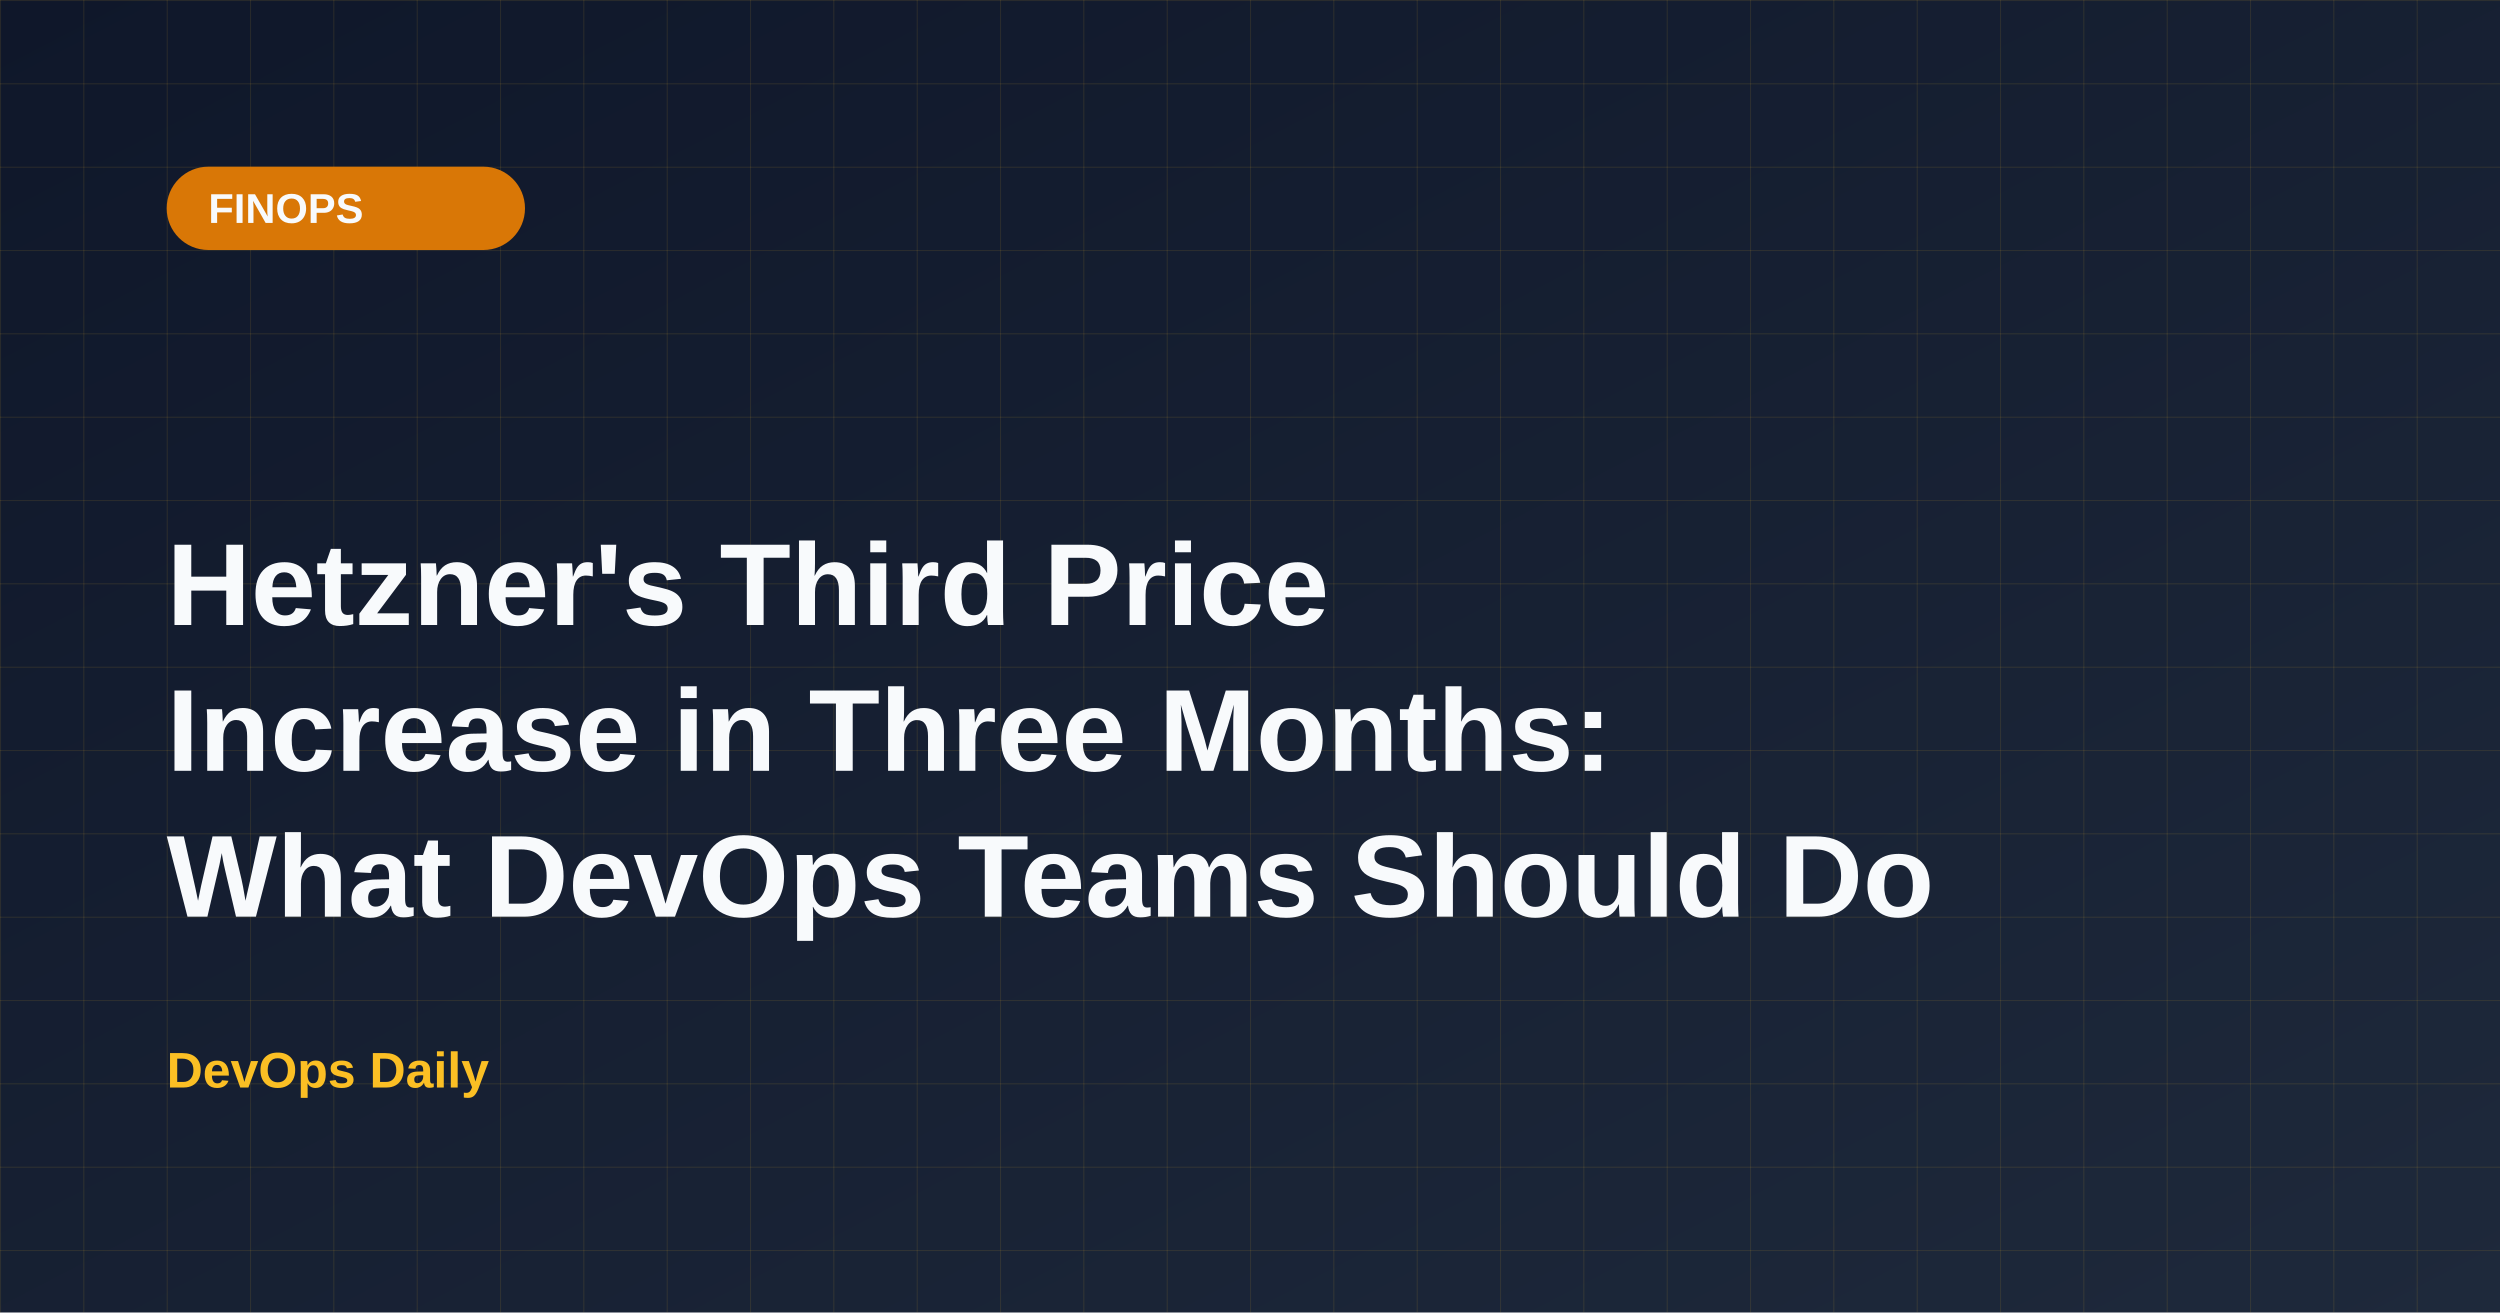
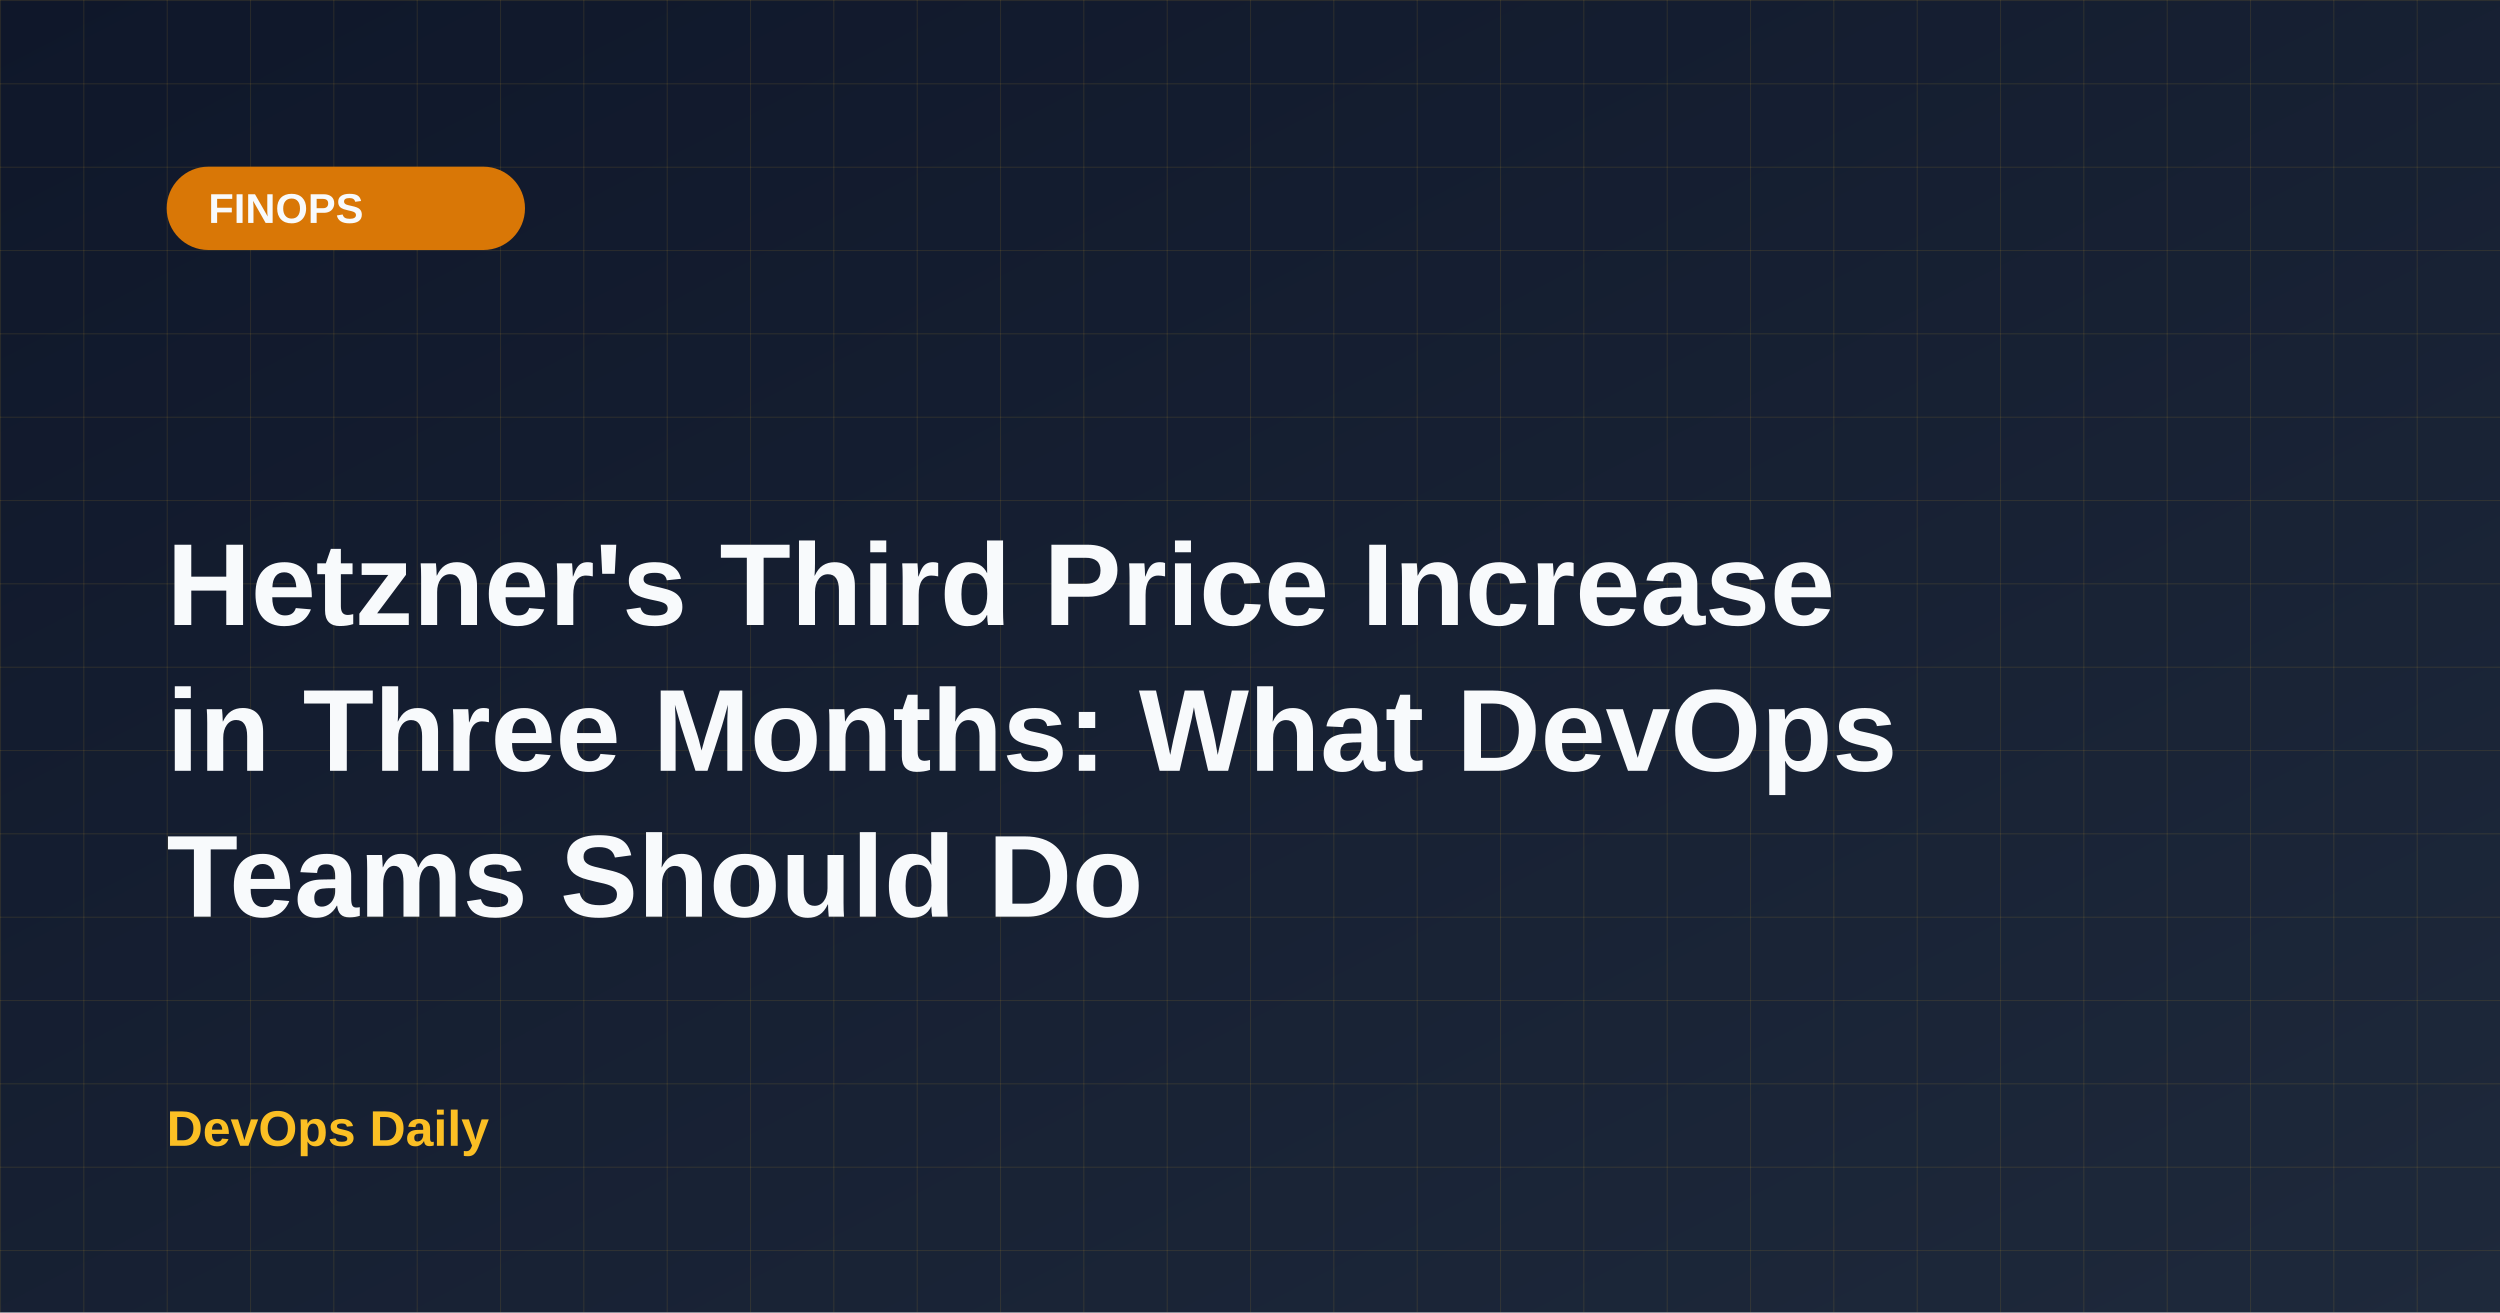
<svg xmlns="http://www.w3.org/2000/svg" width="1200" height="630">
  <defs>
    <linearGradient id="bgGradient" x1="0%" y1="0%" x2="100%" y2="100%">
      <stop offset="0%" style="stop-color:#0f172a;stop-opacity:1" />
      <stop offset="100%" style="stop-color:#1e293b;stop-opacity:1" />
    </linearGradient>
    <pattern id="grid" x="0" y="0" width="40" height="40" patternUnits="userSpaceOnUse">
      <line x1="0" y1="0" x2="0" y2="40" stroke="#fbbf24" stroke-width="1" opacity="0.1" />
      <line x1="0" y1="0" x2="40" y2="0" stroke="#fbbf24" stroke-width="1" opacity="0.1" />
    </pattern>
  </defs>
  <rect width="1200" height="630" fill="url(#bgGradient)" />
  <rect width="1200" height="630" fill="url(#grid)" />
  <rect x="80" y="80" width="172" height="40" rx="20" fill="#d97706" />
  <text x="100" y="107" font-family="Arial, sans-serif" font-size="20" font-weight="bold" fill="#f8fafc">FINOPS</text>
-   <text x="80" y="300" font-family="Arial, sans-serif" font-size="56" font-weight="bold" fill="#f8fafc">Hetzner's Third Price</text>
-   <text x="80" y="370" font-family="Arial, sans-serif" font-size="56" font-weight="bold" fill="#f8fafc">Increase in Three Months:</text>
-   <text x="80" y="440" font-family="Arial, sans-serif" font-size="56" font-weight="bold" fill="#f8fafc">What DevOps Teams Should Do</text>
-   <text x="80" y="522" font-family="Arial, sans-serif" font-size="24" font-weight="bold" fill="#fbbf24">DevOps Daily</text>
+   <text x="80" y="300" font-family="Arial, sans-serif" font-size="56" font-weight="bold" fill="#f8fafc">Hetzner's Third Price Increase</text>
+   <text x="80" y="370" font-family="Arial, sans-serif" font-size="56" font-weight="bold" fill="#f8fafc">in Three Months: What DevOps</text>
+   <text x="80" y="440" font-family="Arial, sans-serif" font-size="56" font-weight="bold" fill="#f8fafc">Teams Should Do</text>
+   <text x="80" y="550" font-family="Arial, sans-serif" font-size="24" font-weight="bold" fill="#fbbf24">DevOps Daily</text>
</svg>
